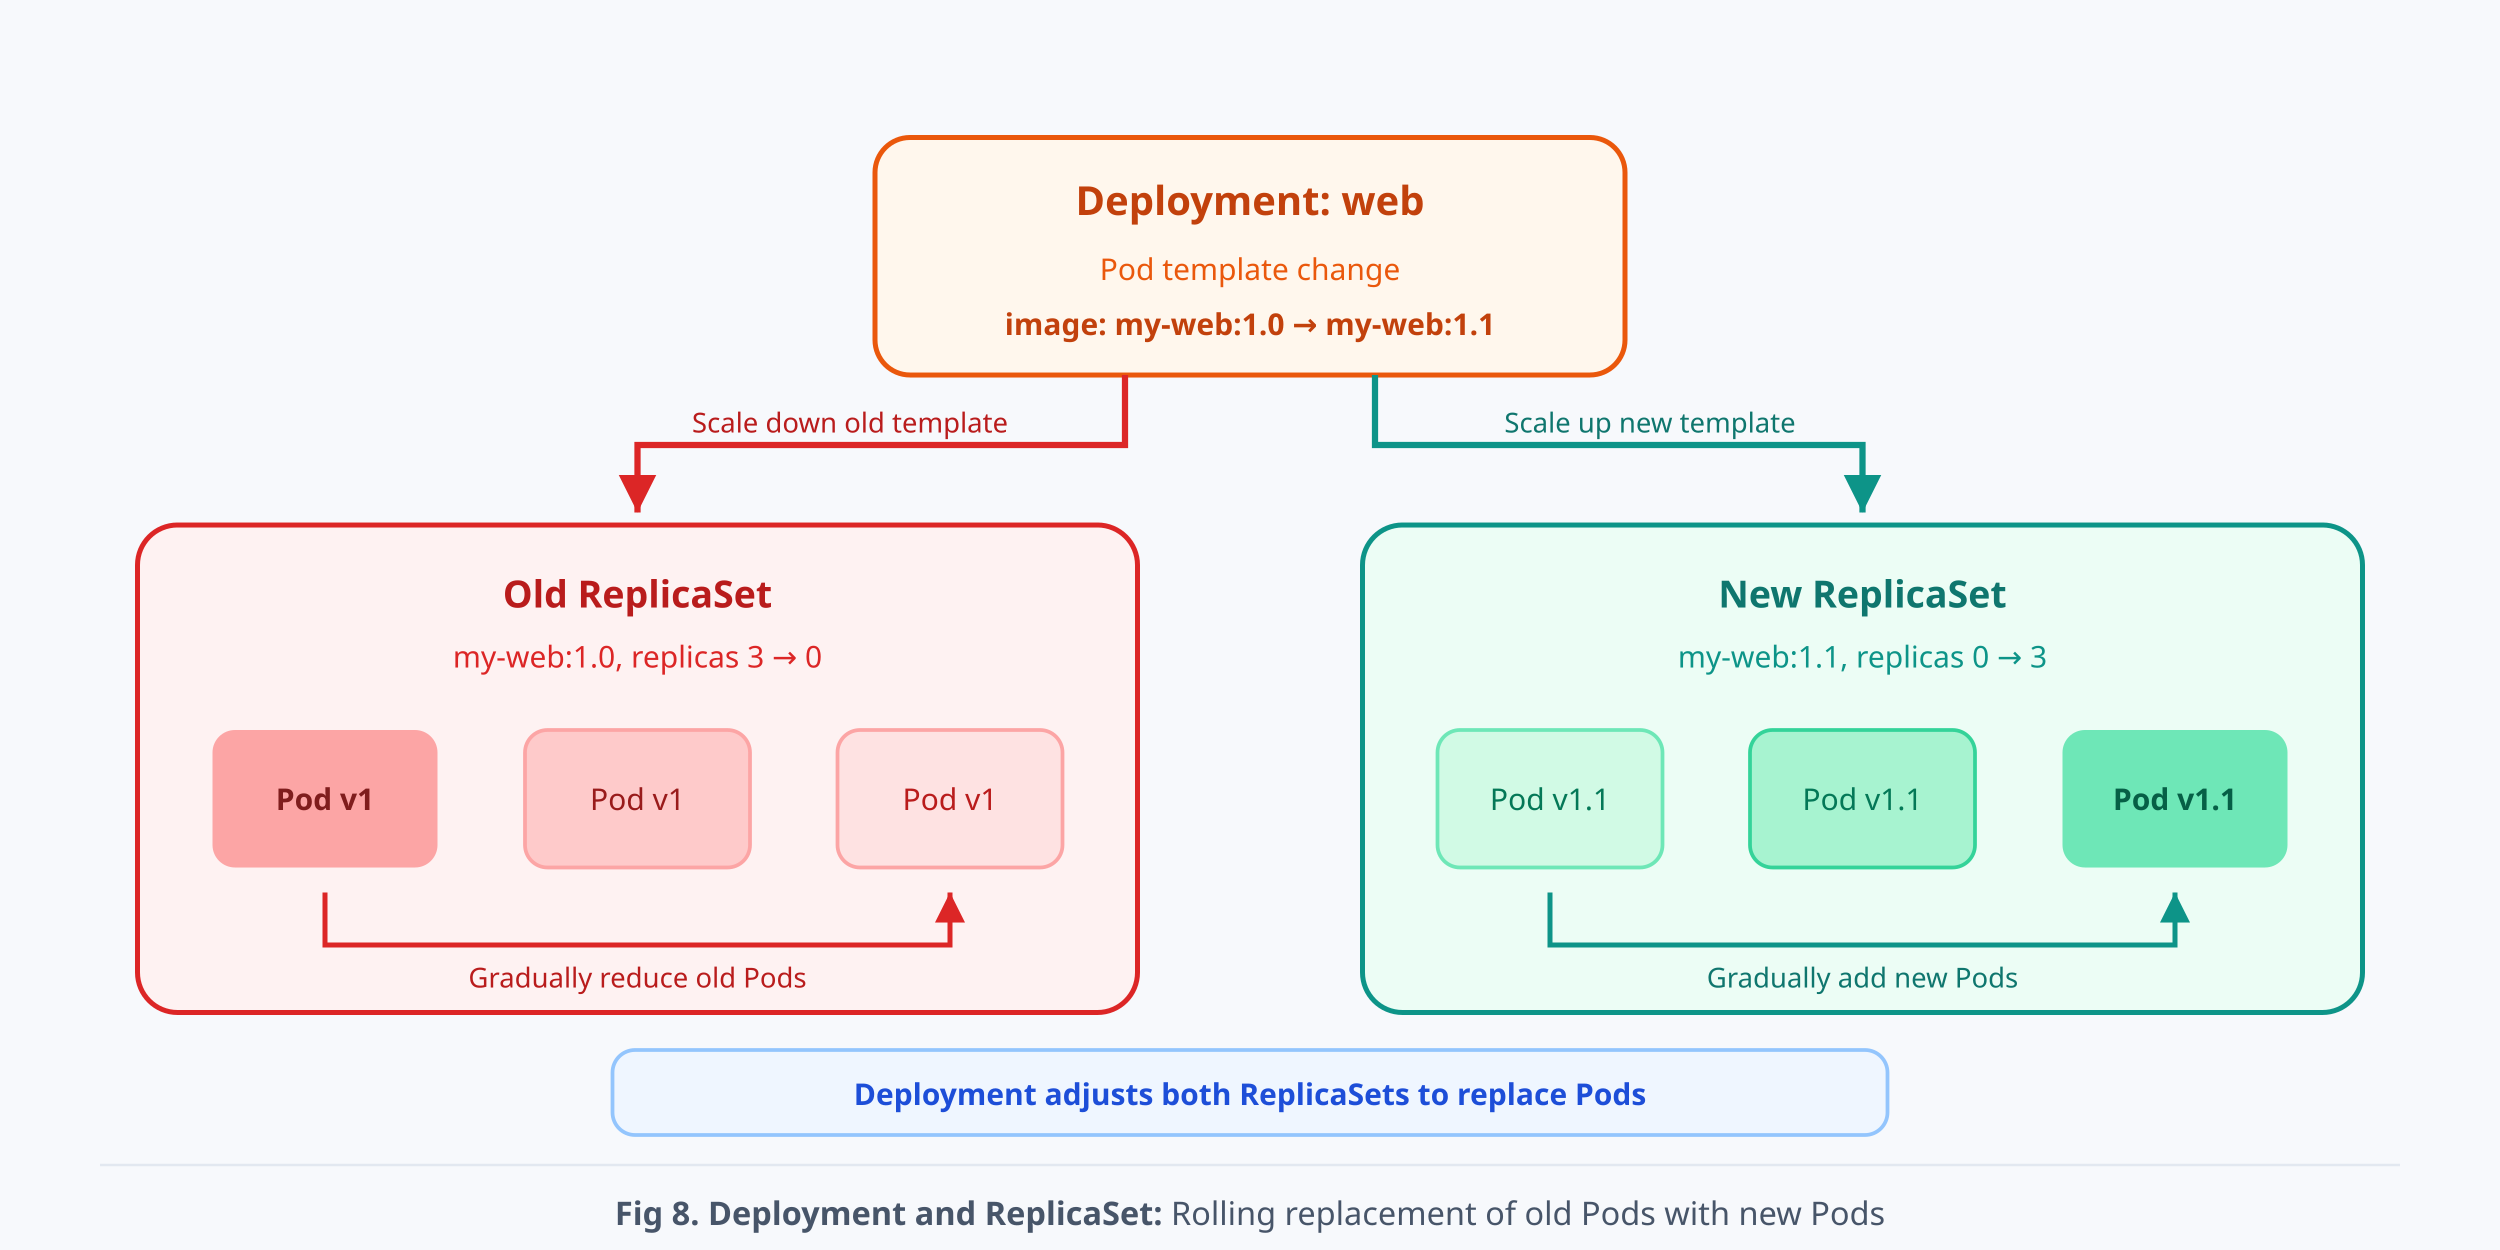
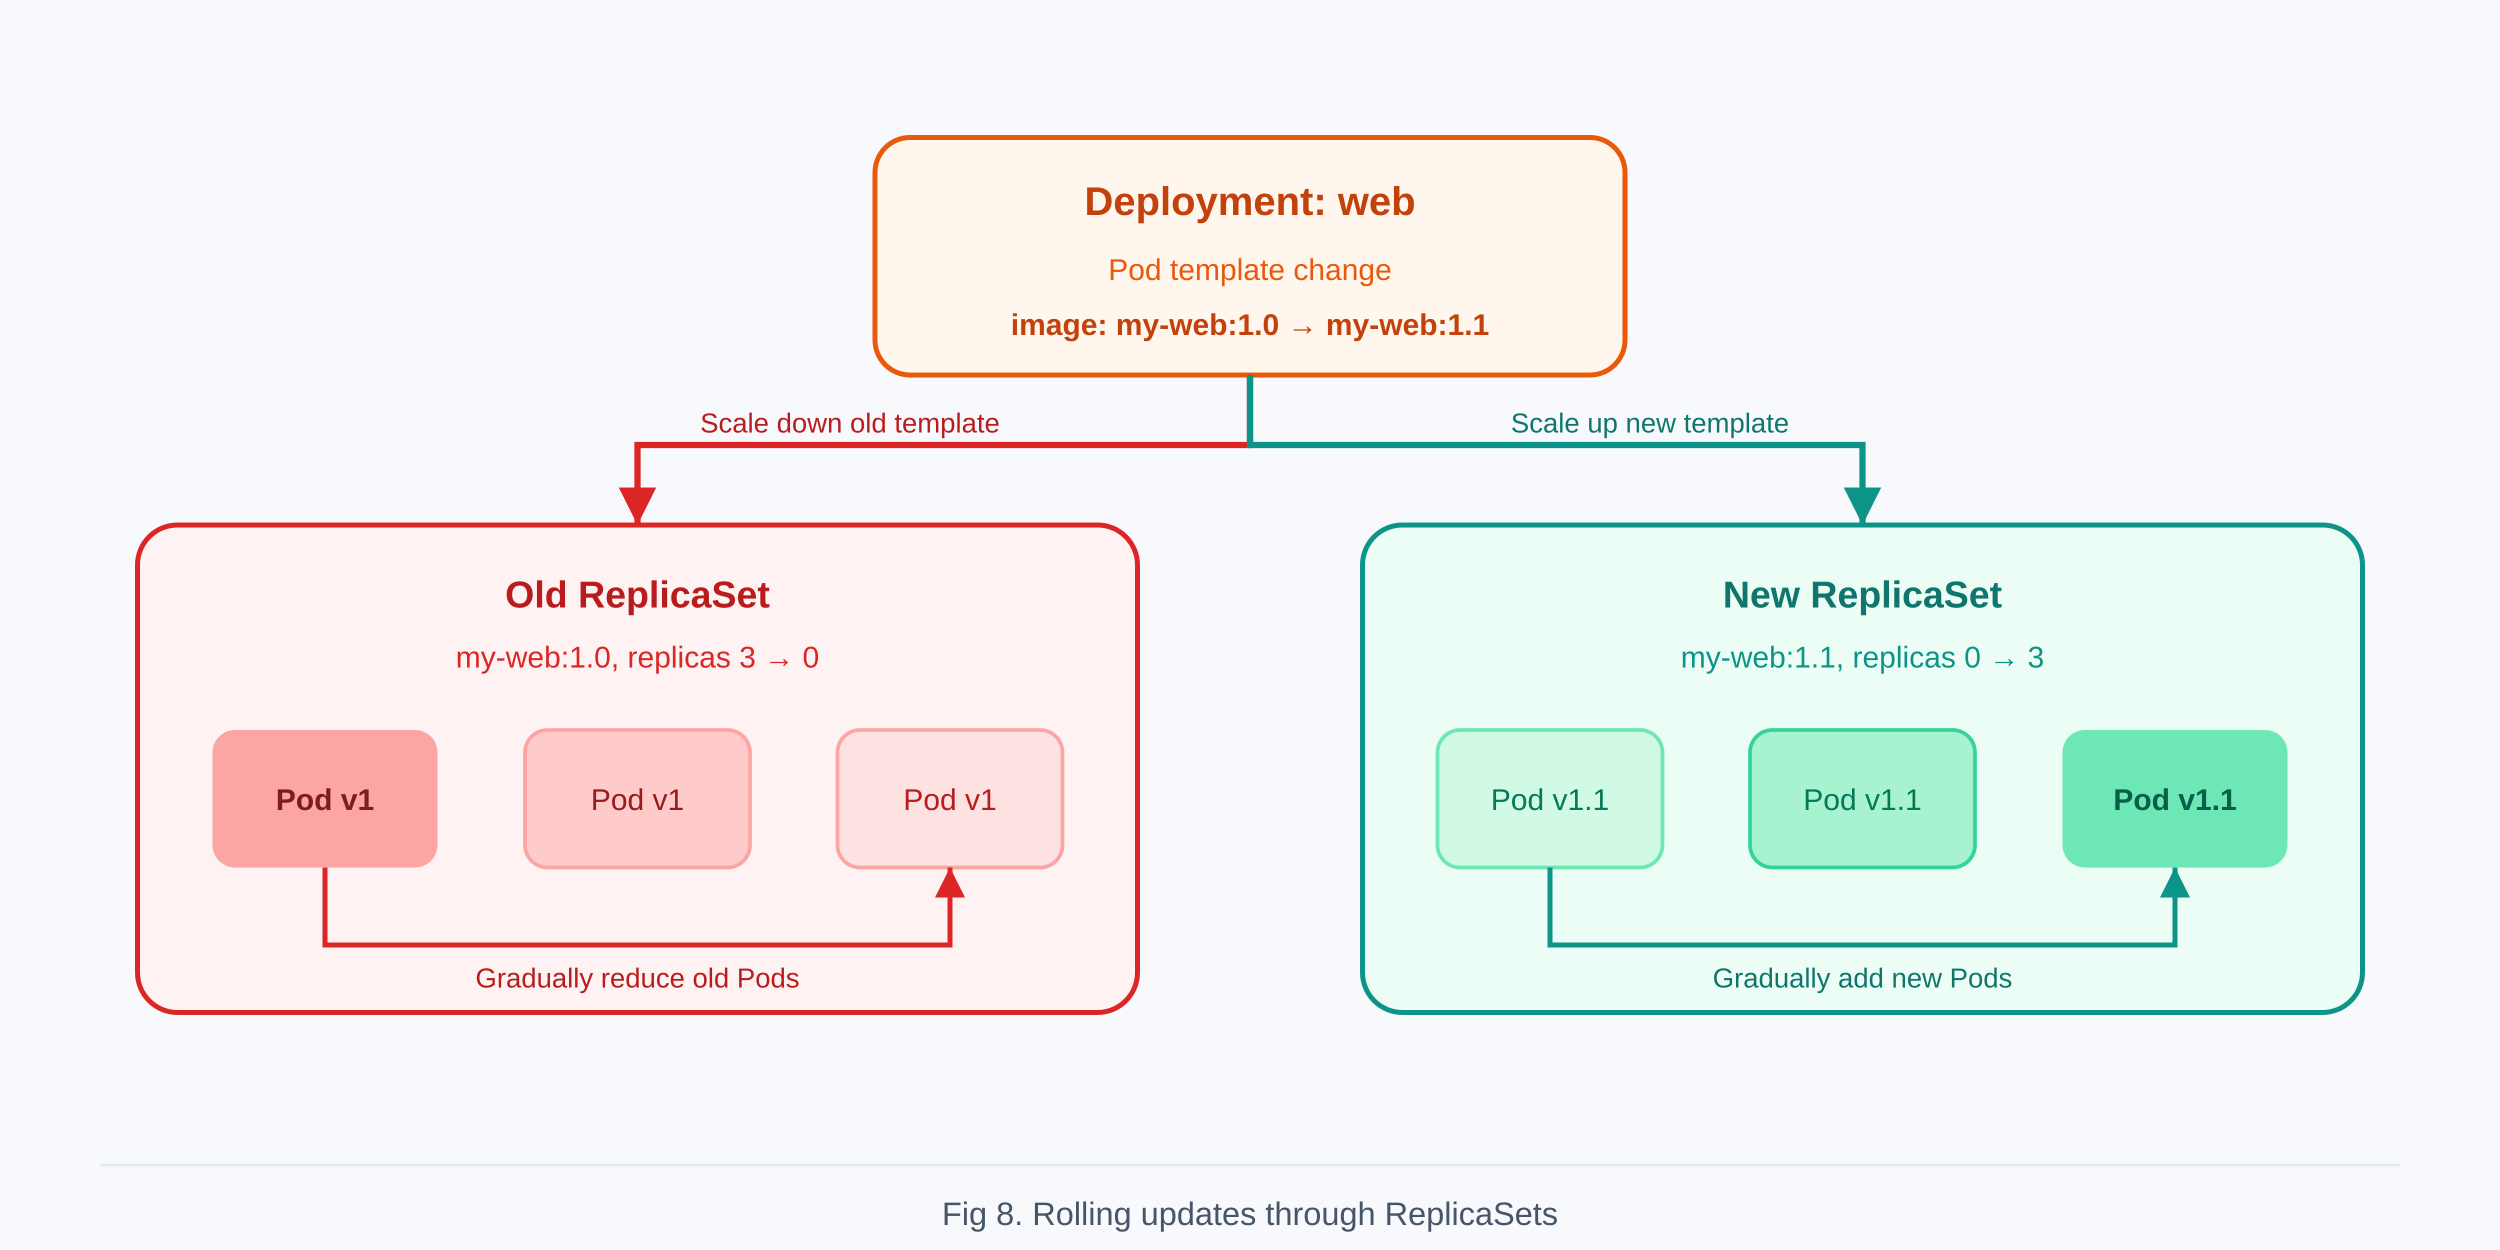
<svg xmlns="http://www.w3.org/2000/svg" width="1000" height="500" viewBox="0 0 1000 500">
  <rect width="1000" height="500" fill="#F7F9FC" />
  <defs>
    <marker id="orange-arrow" markerWidth="8" markerHeight="8" refX="6" refY="3" orient="auto">
      <path d="M0,0 L6,3 L0,6 Z" fill="#EA580C" />
    </marker>
    <marker id="red-arrow" markerWidth="8" markerHeight="8" refX="6" refY="3" orient="auto">
      <path d="M0,0 L6,3 L0,6 Z" fill="#DC2626" />
    </marker>
    <marker id="green-arrow" markerWidth="8" markerHeight="8" refX="6" refY="3" orient="auto">
      <path d="M0,0 L6,3 L0,6 Z" fill="#0D9488" />
    </marker>
  </defs>
  <rect x="350" y="55" width="300" height="95" rx="14" fill="#FFF7ED" stroke="#EA580C" stroke-width="2" />
-   <text x="500" y="86" text-anchor="middle" font-family="Apple SD Gothic Neo, Noto Sans KR, sans-serif" font-size="16" fill="#C2410C" font-weight="700">Deployment: web</text>
-   <text x="500" y="112" text-anchor="middle" font-family="Apple SD Gothic Neo, Noto Sans KR, sans-serif" font-size="12" fill="#EA580C">Pod template change</text>
-   <text x="500" y="134" text-anchor="middle" font-family="Apple SD Gothic Neo, Noto Sans KR, sans-serif" font-size="12" fill="#C2410C" font-weight="600">image: my-web:1.0 → my-web:1.1</text>
-   <path d="M450 150 V178 H255 V205" fill="none" stroke="#DC2626" stroke-width="2.5" marker-end="url(#red-arrow)" />
-   <path d="M550 150 V178 H745 V205" fill="none" stroke="#0D9488" stroke-width="2.5" marker-end="url(#green-arrow)" />
-   <text x="340" y="173" text-anchor="middle" font-family="Apple SD Gothic Neo, Noto Sans KR, sans-serif" font-size="11" fill="#B91C1C">Scale down old template</text>
-   <text x="660" y="173" text-anchor="middle" font-family="Apple SD Gothic Neo, Noto Sans KR, sans-serif" font-size="11" fill="#0F766E">Scale up new template</text>
+   <text x="500" y="86" text-anchor="middle" font-family="Apple SD Gothic Neo, Arial, sans-serif" font-size="16.0" fill="#C2410C" font-weight="700">Deployment: web</text>
+   <text x="500" y="112" text-anchor="middle" font-family="Apple SD Gothic Neo, Arial, sans-serif" font-size="12.0" fill="#EA580C">Pod template change</text>
+   <text x="500" y="134" text-anchor="middle" font-family="Apple SD Gothic Neo, Arial, sans-serif" font-size="12.0" fill="#C2410C" font-weight="600">image: my-web:1.0 → my-web:1.1</text>
+   <path d="M500 150 V178 H255 V210" fill="none" stroke="#DC2626" stroke-width="2.5" marker-end="url(#red-arrow)" />
+   <path d="M500 150 V178 H745 V210" fill="none" stroke="#0D9488" stroke-width="2.5" marker-end="url(#green-arrow)" />
+   <text x="340" y="173" text-anchor="middle" font-family="Apple SD Gothic Neo, Arial, sans-serif" font-size="11.0" fill="#B91C1C">Scale down old template</text>
+   <text x="660" y="173" text-anchor="middle" font-family="Apple SD Gothic Neo, Arial, sans-serif" font-size="11.0" fill="#0F766E">Scale up new template</text>
  <rect x="55" y="210" width="400" height="195" rx="16" fill="#FEF2F2" stroke="#DC2626" stroke-width="2" />
-   <text x="255" y="243" text-anchor="middle" font-family="Apple SD Gothic Neo, Noto Sans KR, sans-serif" font-size="15" fill="#B91C1C" font-weight="700">Old ReplicaSet</text>
-   <text x="255" y="267" text-anchor="middle" font-family="Apple SD Gothic Neo, Noto Sans KR, sans-serif" font-size="12" fill="#DC2626">my-web:1.0, replicas 3 → 0</text>
+   <text x="255" y="243" text-anchor="middle" font-family="Apple SD Gothic Neo, Arial, sans-serif" font-size="15.0" fill="#B91C1C" font-weight="700">Old ReplicaSet</text>
+   <text x="255" y="267" text-anchor="middle" font-family="Apple SD Gothic Neo, Arial, sans-serif" font-size="12.0" fill="#DC2626">my-web:1.0, replicas 3 → 0</text>
  <rect x="85" y="292" width="90" height="55" rx="9" fill="#FCA5A5" />
  <rect x="210" y="292" width="90" height="55" rx="9" fill="#FECACA" stroke="#FCA5A5" stroke-width="1.5" />
  <rect x="335" y="292" width="90" height="55" rx="9" fill="#FEE2E2" stroke="#FCA5A5" stroke-width="1.5" />
-   <text x="130" y="324" text-anchor="middle" font-family="Apple SD Gothic Neo, Noto Sans KR, sans-serif" font-size="12" fill="#7F1D1D" font-weight="600">Pod v1</text>
-   <text x="255" y="324" text-anchor="middle" font-family="Apple SD Gothic Neo, Noto Sans KR, sans-serif" font-size="12" fill="#991B1B">Pod v1</text>
-   <text x="380" y="324" text-anchor="middle" font-family="Apple SD Gothic Neo, Noto Sans KR, sans-serif" font-size="12" fill="#B91C1C">Pod v1</text>
-   <path d="M130 357 V378 H380 V357" fill="none" stroke="#DC2626" stroke-width="2" marker-end="url(#red-arrow)" />
-   <text x="255" y="395" text-anchor="middle" font-family="Apple SD Gothic Neo, Noto Sans KR, sans-serif" font-size="11" fill="#B91C1C">Gradually reduce old Pods</text>
+   <text x="130" y="324" text-anchor="middle" font-family="Apple SD Gothic Neo, Arial, sans-serif" font-size="12.0" fill="#7F1D1D" font-weight="600">Pod v1</text>
+   <text x="255" y="324" text-anchor="middle" font-family="Apple SD Gothic Neo, Arial, sans-serif" font-size="12.0" fill="#991B1B">Pod v1</text>
+   <text x="380" y="324" text-anchor="middle" font-family="Apple SD Gothic Neo, Arial, sans-serif" font-size="12.0" fill="#B91C1C">Pod v1</text>
+   <path d="M130 347 V378 H380 V347" fill="none" stroke="#DC2626" stroke-width="2" marker-end="url(#red-arrow)" />
+   <text x="255" y="395" text-anchor="middle" font-family="Apple SD Gothic Neo, Arial, sans-serif" font-size="11.0" fill="#B91C1C">Gradually reduce old Pods</text>
  <rect x="545" y="210" width="400" height="195" rx="16" fill="#ECFDF5" stroke="#0D9488" stroke-width="2" />
-   <text x="745" y="243" text-anchor="middle" font-family="Apple SD Gothic Neo, Noto Sans KR, sans-serif" font-size="15" fill="#0F766E" font-weight="700">New ReplicaSet</text>
-   <text x="745" y="267" text-anchor="middle" font-family="Apple SD Gothic Neo, Noto Sans KR, sans-serif" font-size="12" fill="#0D9488">my-web:1.1, replicas 0 → 3</text>
+   <text x="745" y="243" text-anchor="middle" font-family="Apple SD Gothic Neo, Arial, sans-serif" font-size="15.0" fill="#0F766E" font-weight="700">New ReplicaSet</text>
+   <text x="745" y="267" text-anchor="middle" font-family="Apple SD Gothic Neo, Arial, sans-serif" font-size="12.0" fill="#0D9488">my-web:1.1, replicas 0 → 3</text>
  <rect x="575" y="292" width="90" height="55" rx="9" fill="#D1FAE5" stroke="#6EE7B7" stroke-width="1.5" />
  <rect x="700" y="292" width="90" height="55" rx="9" fill="#A7F3D0" stroke="#34D399" stroke-width="1.5" />
  <rect x="825" y="292" width="90" height="55" rx="9" fill="#6EE7B7" />
-   <text x="620" y="324" text-anchor="middle" font-family="Apple SD Gothic Neo, Noto Sans KR, sans-serif" font-size="12" fill="#047857">Pod v1.1</text>
-   <text x="745" y="324" text-anchor="middle" font-family="Apple SD Gothic Neo, Noto Sans KR, sans-serif" font-size="12" fill="#047857">Pod v1.1</text>
-   <text x="870" y="324" text-anchor="middle" font-family="Apple SD Gothic Neo, Noto Sans KR, sans-serif" font-size="12" fill="#065F46" font-weight="600">Pod v1.1</text>
-   <path d="M620 357 V378 H870 V357" fill="none" stroke="#0D9488" stroke-width="2" marker-end="url(#green-arrow)" />
-   <text x="745" y="395" text-anchor="middle" font-family="Apple SD Gothic Neo, Noto Sans KR, sans-serif" font-size="11" fill="#0F766E">Gradually add new Pods</text>
-   <rect x="245" y="420" width="510" height="34" rx="9" fill="#EFF6FF" stroke="#93C5FD" stroke-width="1.5" />
-   <text x="500" y="442" text-anchor="middle" font-family="Apple SD Gothic Neo, Noto Sans KR, sans-serif" font-size="12" fill="#1D4ED8" font-weight="600">Deployment adjusts both ReplicaSets to replace Pods</text>
+   <text x="620" y="324" text-anchor="middle" font-family="Apple SD Gothic Neo, Arial, sans-serif" font-size="12.0" fill="#047857">Pod v1.1</text>
+   <text x="745" y="324" text-anchor="middle" font-family="Apple SD Gothic Neo, Arial, sans-serif" font-size="12.0" fill="#047857">Pod v1.1</text>
+   <text x="870" y="324" text-anchor="middle" font-family="Apple SD Gothic Neo, Arial, sans-serif" font-size="12.0" fill="#065F46" font-weight="600">Pod v1.1</text>
+   <path d="M620 347 V378 H870 V347" fill="none" stroke="#0D9488" stroke-width="2" marker-end="url(#green-arrow)" />
+   <text x="745" y="395" text-anchor="middle" font-family="Apple SD Gothic Neo, Arial, sans-serif" font-size="11.0" fill="#0F766E">Gradually add new Pods</text>
  <line x1="40" y1="466" x2="960" y2="466" stroke="#E2E8F0" />
-   <text x="500" y="490" text-anchor="middle" font-family="Apple SD Gothic Neo, Noto Sans KR, sans-serif" font-size="13" fill="#475569">
-     <tspan font-weight="600">Fig 8. Deployment and ReplicaSet:</tspan>
-     <tspan> Rolling replacement of old Pods with new Pods</tspan>
-   </text>
+   <text x="500" y="490" text-anchor="middle" font-family="Apple SD Gothic Neo, Arial, sans-serif" font-size="13.0" fill="#475569">Fig 8. Rolling updates through ReplicaSets</text>
</svg>
